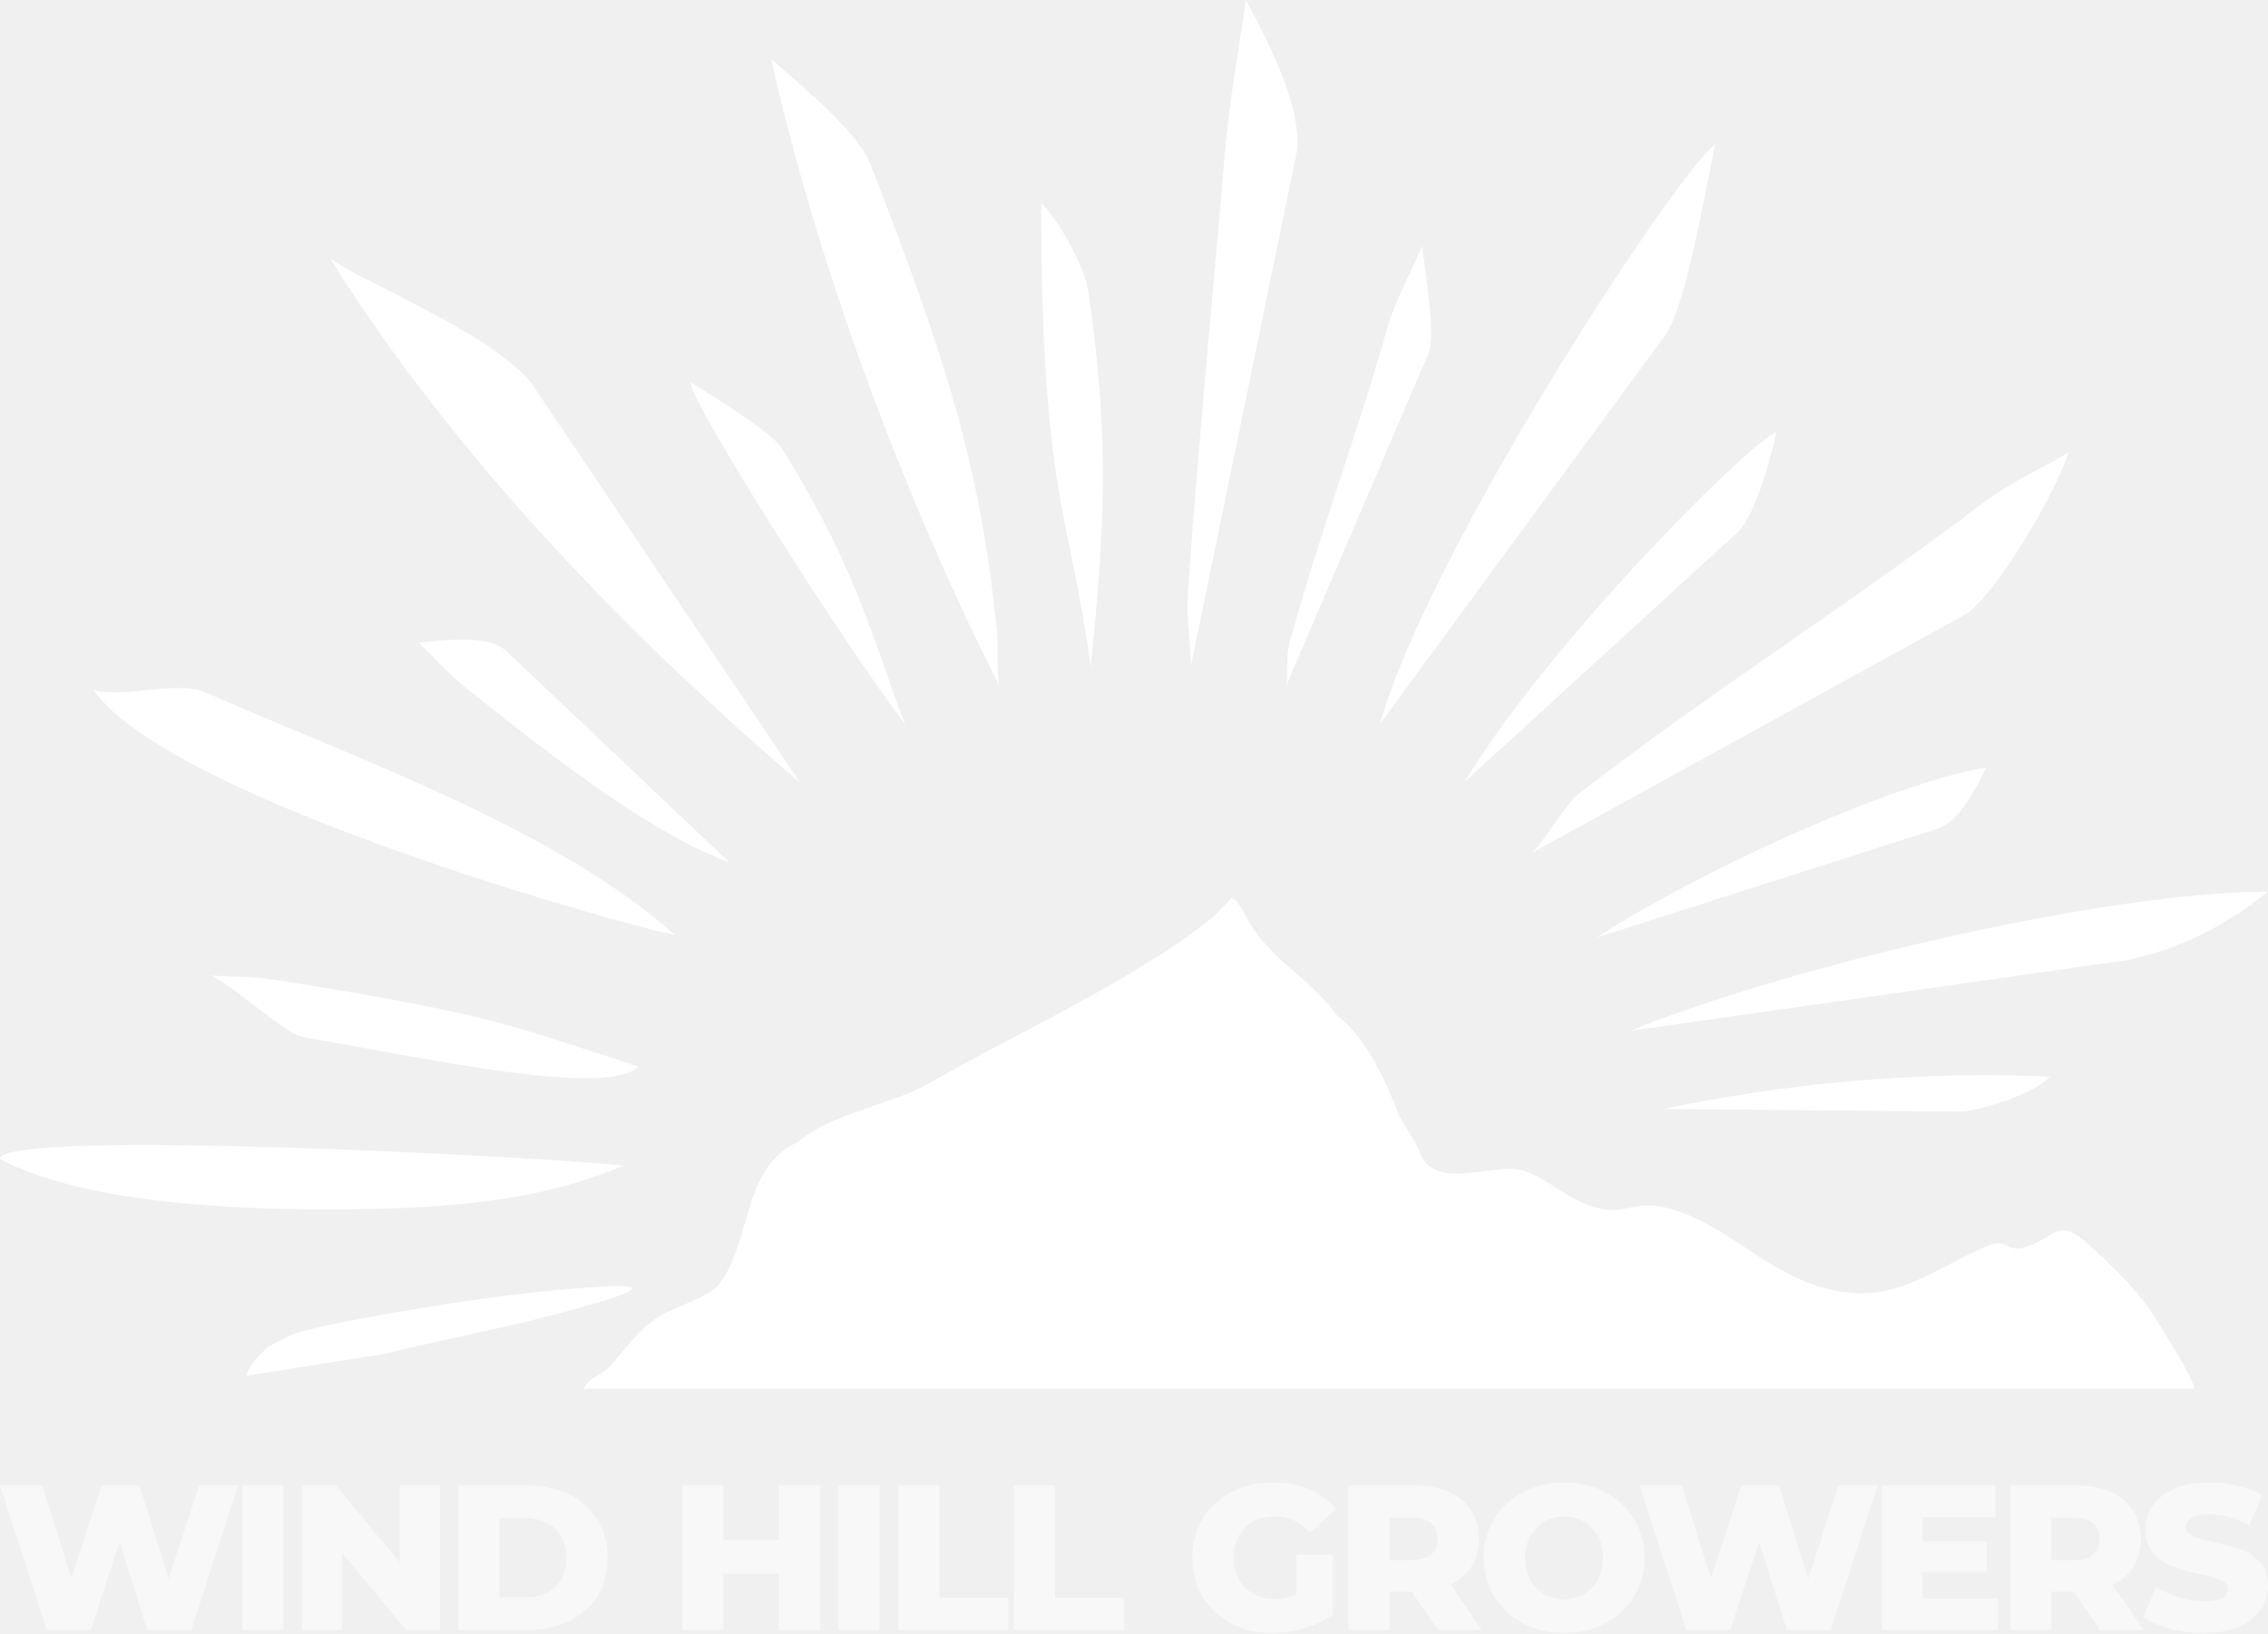
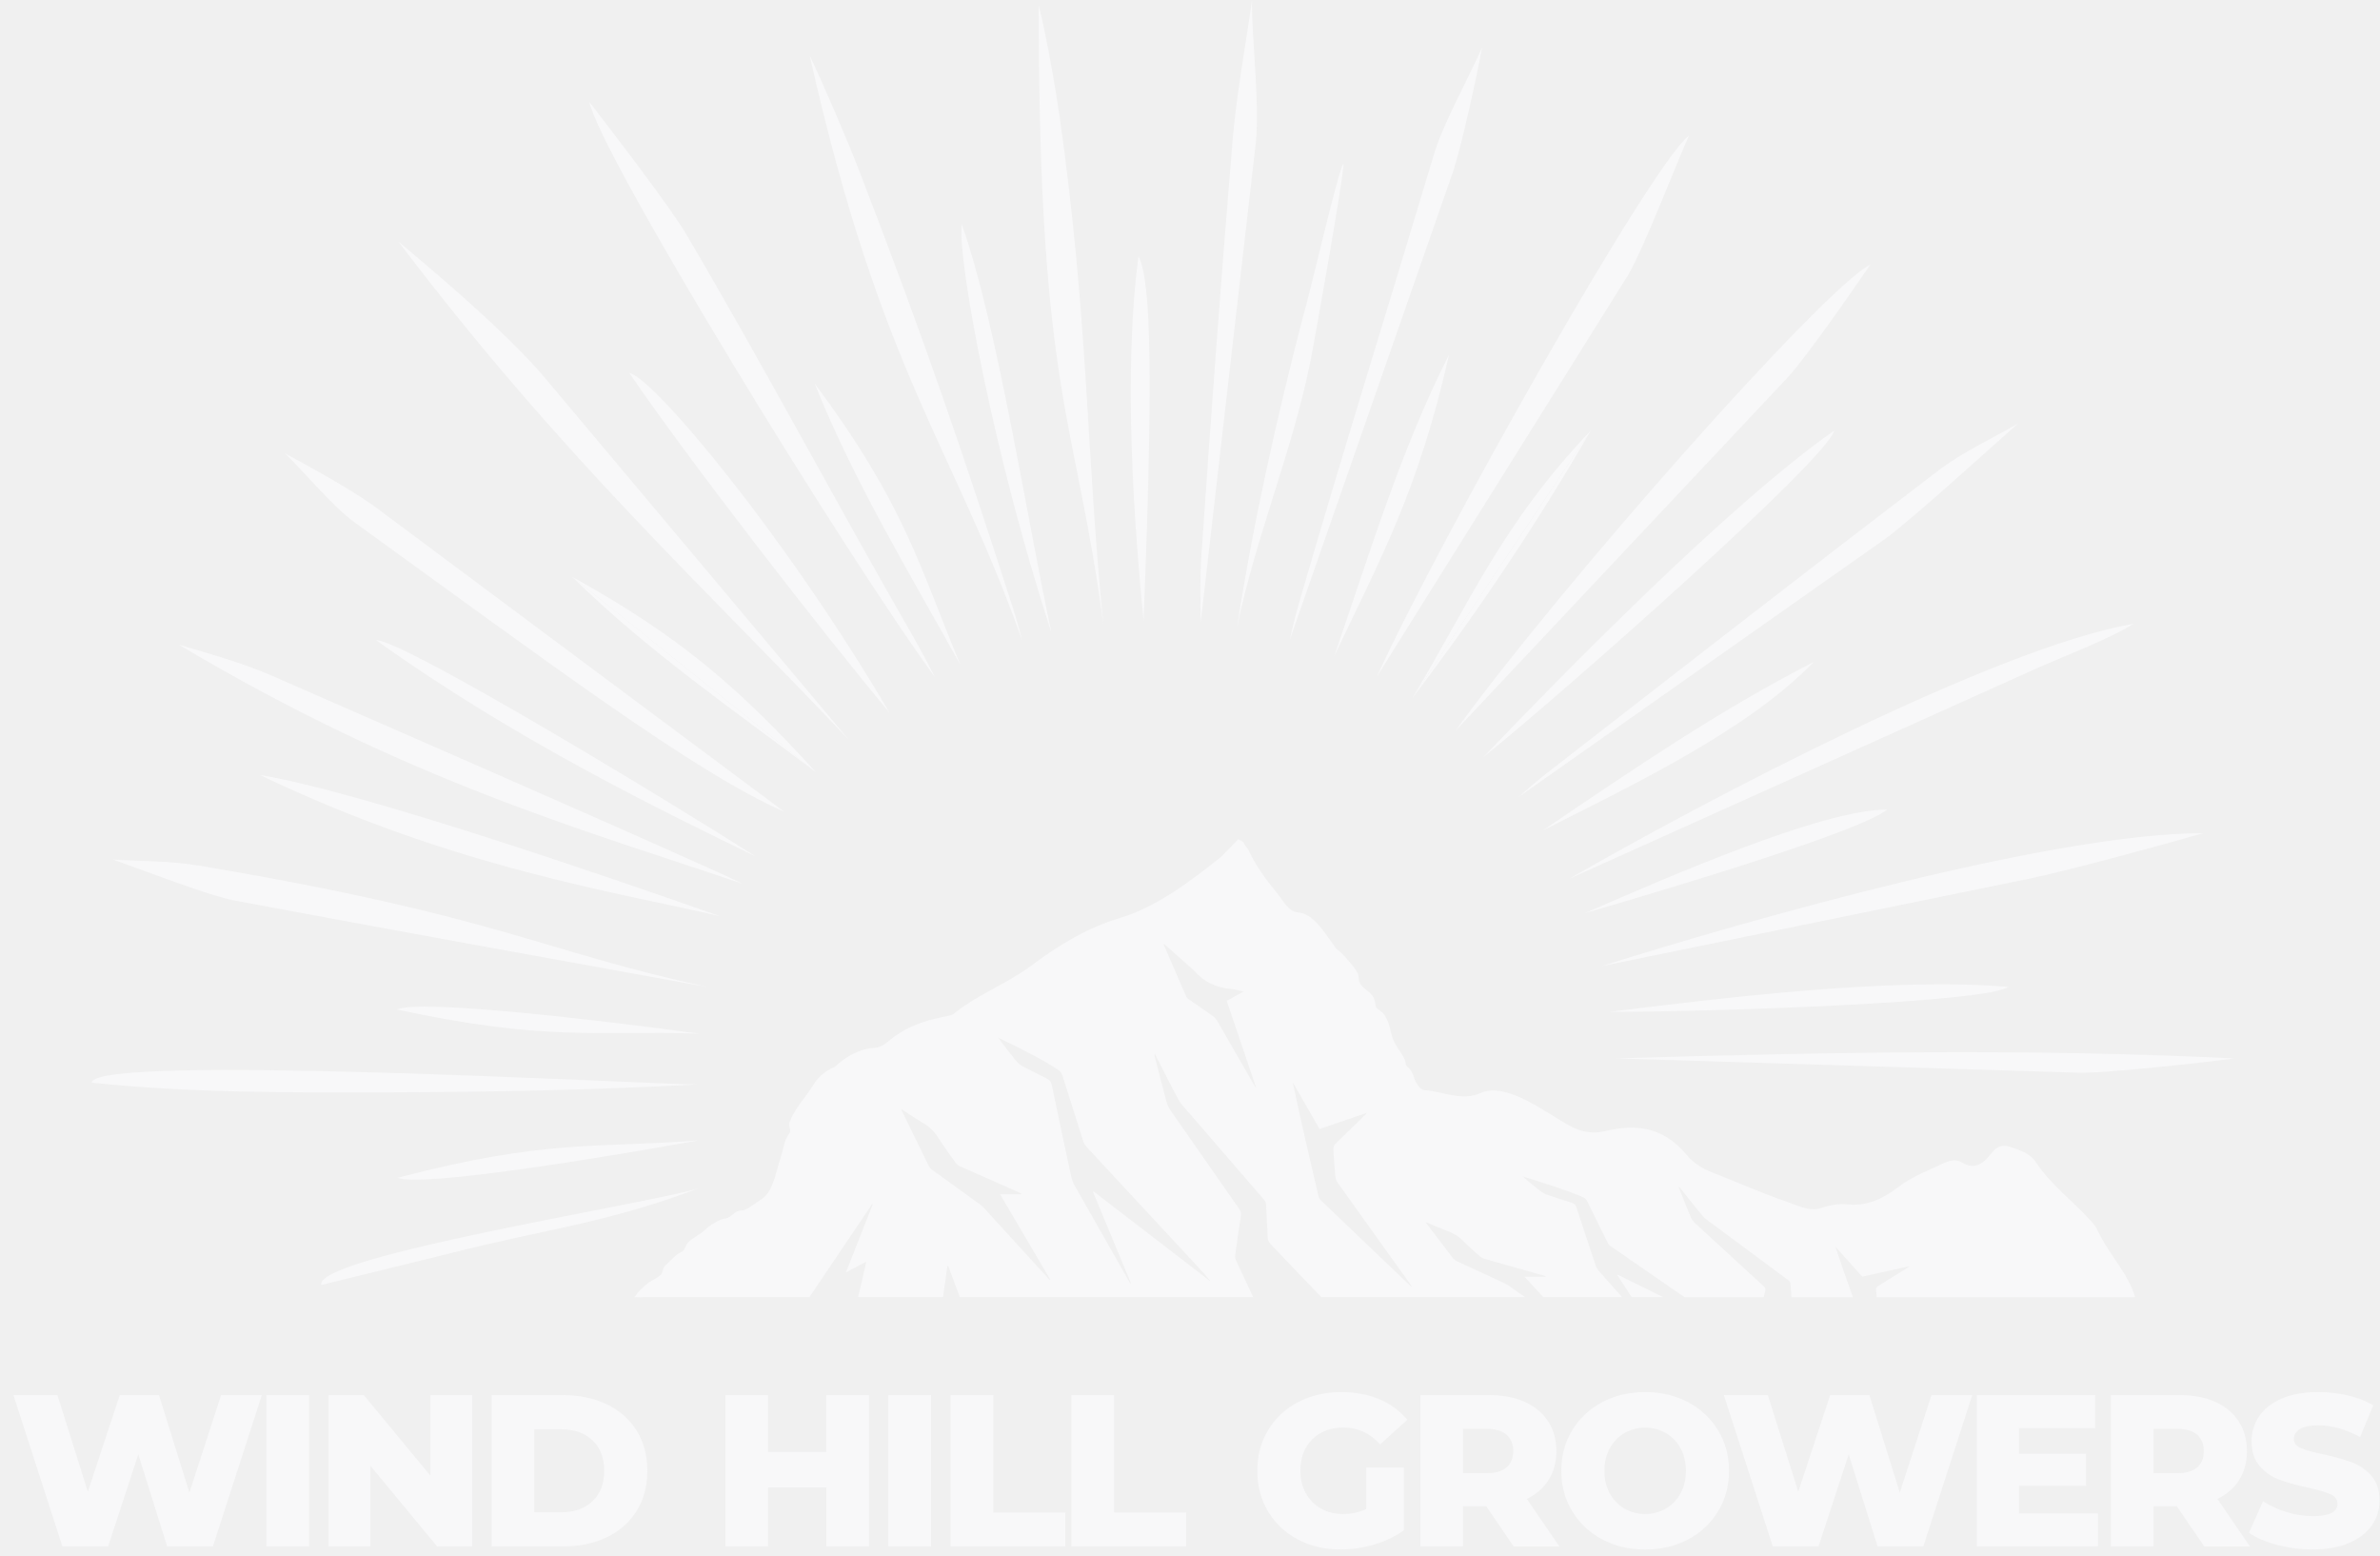
- <svg xmlns="http://www.w3.org/2000/svg" width="150" height="108" viewBox="0 0 150 108" fill="none">
-   <path d="M108.246 74.921C108.246 75.054 108.246 74.988 108.246 74.921V74.921Z" fill="white" />
-   <path d="M110.033 73.336L129.604 73.514C130.919 73.506 134.833 72.212 135.556 71.2C126.672 70.804 117.922 71.686 110.033 73.336Z" fill="white" />
-   <path d="M108.246 74.926C108.246 74.858 108.246 74.791 108.246 74.926V74.926Z" fill="white" />
-   <path d="M67.224 0.32C67.476 0.273 66.972 0.367 67.224 0.32V0.32Z" fill="white" />
-   <path d="M71.839 44.119C71.776 44.119 71.716 44.119 71.839 44.119V44.119Z" fill="white" />
-   <path d="M72.144 44.112C73.02 35.131 73.445 29.447 71.98 19.246C71.78 17.864 70.275 14.873 68.864 13.419C68.864 32.793 70.769 33.926 72.143 44.112H72.144V44.112Z" fill="white" />
-   <path d="M71.842 44.11C71.96 44.11 71.9 44.11 71.842 44.11V44.11Z" fill="white" />
-   <path d="M66.11 45.313C66.109 45.314 66.109 45.315 66.11 45.316C66.233 45.275 66.171 45.293 66.11 45.313Z" fill="white" />
-   <path d="M66.107 45.323V45.32C66.043 45.34 65.983 45.36 66.107 45.323Z" fill="white" />
-   <path d="M66.086 45.317C65.894 44.575 66.034 42.794 65.961 42.032C64.868 30.629 62.353 23.217 57.578 10.88C56.799 8.865 53.587 6.169 50.996 3.891C56.067 26.368 66.086 45.317 66.086 45.317Z" fill="white" />
-   <path d="M59.93 47.933C60.018 47.887 59.973 47.91 59.93 47.933V47.933Z" fill="white" />
-   <path d="M59.905 47.934C59.862 47.958 59.82 47.984 59.905 47.934V47.934Z" fill="white" />
-   <path d="M59.893 47.938C59.893 47.938 59.403 46.749 59.203 46.159C56.574 38.43 55.062 35.098 51.73 29.68C51.067 28.602 47.252 26.247 45.637 25.266C46.097 27.356 55.996 42.82 59.893 47.938V47.938Z" fill="white" />
-   <path d="M110.274 21.982C111.495 19.836 112.61 13.638 113.435 9.538C110.683 11.693 94.485 36.46 91.272 47.867L110.274 21.982Z" fill="white" />
-   <path d="M107.8 68.176L140.655 63.5C143.622 62.853 146.629 61.67 150 58.971C139.481 58.954 118.652 63.79 107.8 68.176V68.176Z" fill="white" />
-   <path d="M149.937 58.971C149.937 59.009 149.937 59.046 149.937 58.971V58.971Z" fill="white" />
-   <path d="M98.717 3.312L98.743 3.313L98.717 3.312Z" fill="white" />
-   <path d="M98.77 3.294L98.717 3.294L98.77 3.294Z" fill="white" />
-   <path d="M85.085 45.276C85.027 45.257 84.971 45.239 85.085 45.276V45.276Z" fill="white" />
-   <path d="M85.248 42.653C85.093 43.215 85.16 44.604 85.093 45.278L94.516 23.275C94.941 21.86 94.254 18.13 94.06 16.266C93.503 17.59 92.236 20.027 91.843 21.405C89.617 29.204 87.409 34.833 85.248 42.653V42.653Z" fill="white" />
-   <path d="M85.093 45.273C85.205 45.309 85.147 45.29 85.093 45.273V45.273Z" fill="white" />
-   <path d="M98.791 3.323L98.811 3.323L98.791 3.323Z" fill="white" />
-   <path d="M115.018 35.109C116.031 33.967 116.983 30.914 117.498 28.541C115.096 29.784 102.264 42.8 96.856 51.717L115.018 35.109Z" fill="white" />
-   <path d="M42.237 70.535C34.129 67.967 33.017 67.12 18.127 64.79C16.754 64.575 15.325 64.599 13.922 64.517C15.15 64.917 18.791 68.363 20.057 68.583C28.62 70.073 40.065 72.588 42.237 70.535Z" fill="white" />
-   <path d="M44.599 61.796C36.764 54.859 24.376 50.507 13.629 45.807C11.645 44.94 8.274 46.231 6.179 45.618C11.5 53.284 45.023 62.172 44.599 61.796Z" fill="white" />
-   <path d="M82.413 0L82.455 4.44196e-05L82.413 0Z" fill="white" />
-   <path d="M78.765 44.045C78.848 44.045 78.807 44.045 78.765 44.045V44.045Z" fill="white" />
-   <path d="M85.788 9.93C86.058 7.068 84.049 3.077 82.403 0C81.935 3.303 81.308 6.592 81.03 9.911C80.211 19.66 79.242 29.421 78.568 39.183C78.457 40.799 78.734 42.419 78.764 44.041L85.788 9.93V9.93Z" fill="white" />
-   <path d="M78.738 44.037C78.697 44.037 78.656 44.037 78.738 44.037V44.037Z" fill="white" />
-   <path d="M105.641 61.987L128.29 54.758C129.504 54.227 130.501 52.607 131.352 50.763C124.938 51.818 111.912 57.845 105.641 61.987Z" fill="white" />
-   <path d="M104.995 62.171C104.976 62.124 104.952 62.079 104.995 62.171V62.171Z" fill="white" />
-   <path d="M104.971 62.173C105.014 62.264 104.992 62.219 104.971 62.173V62.173Z" fill="white" />
-   <path d="M35.093 25.261C32.165 21.822 23.478 18.454 21.813 17.049C29.899 30.01 41.392 41.895 52.926 51.773L35.093 25.261Z" fill="white" />
-   <path d="M13.698 32.054L13.714 32.031L13.698 32.054Z" fill="white" />
-   <path d="M13.698 32.081L13.699 32.059L13.698 32.081Z" fill="white" />
-   <path d="M30.636 45.35C36.941 50.403 43.212 55.178 48.248 57.039L33.38 42.955C32.322 42.214 30.836 42.146 27.695 42.506C28.524 43.283 29.76 44.648 30.636 45.35V45.35Z" fill="white" />
-   <path d="M13.698 32.077L13.698 32.077L13.698 32.077Z" fill="white" />
-   <path d="M104.346 52.553C103.654 53.092 101.979 55.816 101.323 56.397L130.085 40.579C132.209 39.008 135.941 32.635 136.793 29.937C134.889 31.045 132.844 31.969 131.105 33.293C121.803 40.372 113.583 45.39 104.346 52.553V52.553Z" fill="white" />
-   <path d="M0 76.648C5.346 79.487 14.834 79.994 21.886 79.977C29.168 79.959 35.472 79.543 41.228 77.086C37.139 76.582 0.118 74.562 0 76.648V76.648Z" fill="white" />
-   <path d="M25.457 89.532C28.409 88.779 33.374 87.8 36.322 87.031C45.837 84.549 40.793 84.993 37.464 85.258C32.234 85.672 23.195 87.189 20.027 88.035C19.134 88.273 18.699 88.567 17.874 88.987C17.519 89.169 16.212 90.59 16.309 90.976" fill="white" />
-   <path d="M56.635 50.429C56.587 50.464 56.541 50.496 56.635 50.429V50.429Z" fill="white" />
-   <path d="M56.654 50.429C56.747 50.362 56.7 50.395 56.654 50.429V50.429Z" fill="white" />
-   <path d="M94.05 76.564L93.971 76.356C93.632 75.471 92.982 74.64 92.556 73.808C91.73 71.686 90.347 68.552 88.434 67.176C86.491 64.444 83.7 63.422 82.172 60.143L81.952 59.848L81.817 59.605L81.467 59.39L80.244 60.642C74.791 64.976 67.361 68.23 61.303 71.723C59.059 73.016 54.807 73.683 52.784 75.53C49.04 77.149 49.747 82.178 47.546 84.934C46.817 85.847 44.549 86.439 43.572 87.078C42.247 87.944 41.425 89.112 40.449 90.245L40.435 90.259C39.577 91.186 39.356 90.741 38.564 91.84C38.748 91.84 38.947 91.864 39.13 91.84L145.154 91.84C144.819 90.712 142.879 87.694 142.442 87.011C141.284 85.204 139.676 83.713 138.094 82.263C136.101 80.436 135.951 81.855 133.992 82.468C132.709 82.869 132.751 81.882 131.565 82.349C128.727 83.465 126.12 85.666 122.854 85.525C117.655 85.303 114.898 81.221 110.518 79.955C107.706 79.142 107.594 80.706 104.866 79.625C103.451 79.066 102.286 77.967 100.856 77.448C99.025 76.784 95.308 78.716 94.05 76.564V76.564Z" fill="white" />
-   <path d="M54.235 98.233V107.801H51.529V104.069H47.838V107.801H45.131V98.233H47.838V101.828H51.528V98.233H54.235Z" fill="#F8F8F9" />
-   <path d="M55.465 98.233H58.172V107.801H55.465V98.233Z" fill="#F8F8F9" />
-   <path d="M59.415 98.233H62.122V105.655H66.689V107.801H59.415V98.233Z" fill="#F8F8F9" />
-   <path d="M67.069 98.233H69.775V105.655H74.343V107.801H67.069V98.233Z" fill="#F8F8F9" />
-   <path d="M15.746 98.233L12.645 107.801H9.746L7.914 101.978L6.001 107.801H3.103L0 98.233H2.789L4.716 104.344L6.739 98.233H9.226L11.154 104.399L13.163 98.233H15.746Z" fill="#F8F8F9" />
-   <path d="M16.033 98.233H18.739V107.801H16.033V98.233Z" fill="#F8F8F9" />
-   <path d="M29.087 98.233V107.801H26.858L22.635 102.705V107.801H19.983V98.233H22.212L26.436 103.33V98.233H29.087Z" fill="#F8F8F9" />
-   <path d="M30.317 98.233H34.841C35.889 98.233 36.818 98.429 37.629 98.821C38.441 99.213 39.069 99.769 39.515 100.489C39.962 101.209 40.185 102.051 40.185 103.017C40.185 103.983 39.962 104.826 39.515 105.546C39.069 106.266 38.44 106.821 37.629 107.213C36.818 107.605 35.889 107.801 34.841 107.801H30.317V98.233ZM34.732 105.642C35.552 105.642 36.21 105.409 36.707 104.945C37.203 104.48 37.452 103.838 37.453 103.018C37.453 102.198 37.205 101.556 36.708 101.091C36.212 100.626 35.553 100.394 34.733 100.394H33.023V105.643L34.732 105.642Z" fill="#F8F8F9" />
-   <path d="M85.758 102.813H88.15V106.777C87.577 107.182 86.939 107.487 86.264 107.679C85.572 107.886 84.854 107.992 84.132 107.994C83.129 107.994 82.227 107.782 81.426 107.358C80.645 106.955 79.992 106.342 79.539 105.588C79.083 104.832 78.856 103.975 78.856 103.018C78.856 102.061 79.084 101.205 79.539 100.448C79.995 99.692 80.653 99.079 81.439 98.679C82.25 98.254 83.166 98.041 84.185 98.041C85.078 98.041 85.879 98.191 86.589 98.492C87.277 98.776 87.887 99.221 88.368 99.79L86.645 101.348C85.998 100.638 85.224 100.282 84.322 100.282C83.502 100.282 82.841 100.53 82.34 101.027C81.838 101.524 81.588 102.188 81.589 103.018C81.589 103.547 81.703 104.019 81.93 104.433C82.151 104.841 82.483 105.177 82.887 105.403C83.297 105.636 83.766 105.752 84.295 105.752C84.8 105.755 85.299 105.648 85.757 105.437L85.758 102.813Z" fill="#F8F8F9" />
-   <path d="M93.371 105.26H91.895V107.801H89.189V98.233H93.564C94.43 98.233 95.181 98.378 95.82 98.666C96.458 98.954 96.95 99.365 97.296 99.896C97.642 100.43 97.816 101.056 97.815 101.776C97.815 102.468 97.654 103.072 97.33 103.587C97.007 104.102 96.544 104.505 95.943 104.796L98.007 107.804H95.109L93.371 105.26ZM94.656 100.736C94.374 100.49 93.955 100.367 93.399 100.367H91.895V103.169H93.399C93.955 103.169 94.374 103.048 94.656 102.807C94.939 102.565 95.08 102.221 95.08 101.774C95.08 101.328 94.939 100.982 94.656 100.736V100.736Z" fill="#F8F8F9" />
-   <path d="M100.718 107.351C99.934 106.944 99.277 106.328 98.818 105.573C98.358 104.816 98.128 103.964 98.128 103.016C98.128 102.068 98.358 101.217 98.818 100.46C99.277 99.705 99.934 99.089 100.718 98.681C101.523 98.255 102.432 98.041 103.445 98.041C104.459 98.041 105.367 98.255 106.172 98.683C106.956 99.091 107.613 99.707 108.072 100.462C108.532 101.219 108.762 102.071 108.762 103.018C108.763 103.966 108.533 104.818 108.072 105.574C107.613 106.33 106.956 106.946 106.172 107.353C105.365 107.782 104.457 107.996 103.445 107.996C102.434 107.996 101.525 107.781 100.718 107.351ZM104.757 105.411C105.15 105.182 105.471 104.849 105.686 104.449C105.914 104.035 106.028 103.558 106.028 103.021C106.028 102.483 105.914 102.007 105.686 101.592C105.471 101.192 105.15 100.859 104.757 100.631C104.356 100.406 103.904 100.289 103.445 100.289C102.985 100.289 102.533 100.406 102.132 100.631C101.74 100.859 101.418 101.192 101.203 101.592C100.975 102.007 100.861 102.483 100.861 103.021C100.861 103.558 100.975 104.034 101.203 104.449C101.418 104.849 101.74 105.182 102.132 105.411C102.533 105.634 102.985 105.752 103.445 105.752C103.904 105.752 104.356 105.634 104.757 105.411V105.411Z" fill="#F8F8F9" />
-   <path d="M124.181 98.233L121.078 107.801H118.18L116.349 101.98L114.435 107.801H111.537L108.435 98.233H111.223L113.151 104.343L115.173 98.233H117.661L119.588 104.398L121.597 98.233H124.181Z" fill="#F8F8F9" />
-   <path d="M132.149 105.711V107.801H124.468V98.233H131.972V100.325H127.146V101.937H131.398V103.96H127.146V105.71L132.149 105.711Z" fill="#F8F8F9" />
-   <path d="M137.152 105.26H135.677V107.801H132.97V98.233H137.345C138.211 98.233 138.962 98.378 139.6 98.666C140.238 98.954 140.73 99.365 141.077 99.896C141.423 100.43 141.596 101.056 141.596 101.776C141.596 102.468 141.434 103.072 141.111 103.587C140.787 104.102 140.325 104.505 139.723 104.796L141.787 107.804H138.89L137.152 105.26ZM138.437 100.736C138.154 100.49 137.735 100.367 137.179 100.367H135.677V103.169H137.18C137.736 103.169 138.155 103.048 138.438 102.807C138.72 102.565 138.862 102.221 138.861 101.774C138.861 101.328 138.719 100.982 138.437 100.736V100.736Z" fill="#F8F8F9" />
-   <path d="M143.507 107.705C142.778 107.512 142.185 107.257 141.729 106.939L142.617 104.944C143.078 105.242 143.58 105.472 144.107 105.627C144.647 105.796 145.209 105.884 145.775 105.887C146.814 105.887 147.333 105.627 147.333 105.107C147.333 104.834 147.185 104.632 146.889 104.499C146.593 104.367 146.116 104.228 145.46 104.082C144.848 103.958 144.246 103.791 143.656 103.583C143.176 103.408 142.749 103.114 142.413 102.729C142.066 102.338 141.893 101.809 141.893 101.142C141.888 100.58 142.055 100.028 142.374 99.564C142.694 99.095 143.17 98.724 143.802 98.45C144.434 98.177 145.211 98.04 146.132 98.04C146.758 98.04 147.382 98.111 147.992 98.252C148.558 98.376 149.102 98.586 149.605 98.874L148.771 100.883C147.86 100.391 146.976 100.145 146.119 100.145C145.581 100.145 145.19 100.225 144.944 100.385C144.697 100.546 144.574 100.753 144.574 101.007C144.574 101.263 144.72 101.455 145.012 101.581C145.303 101.707 145.773 101.839 146.419 101.978C147.149 102.132 147.753 102.299 148.231 102.476C148.708 102.653 149.135 102.944 149.475 103.324C149.825 103.711 150.001 104.238 150.001 104.903C150.006 105.459 149.838 106.004 149.52 106.461C149.2 106.925 148.721 107.297 148.085 107.575C147.449 107.853 146.674 107.992 145.761 107.992C145.001 107.993 144.243 107.897 143.507 107.705V107.705Z" fill="#F8F8F9" />
+ <svg xmlns="http://www.w3.org/2000/svg" width="176" height="115" viewBox="0 0 176 115" fill="none">
+   <g clip-path="url(#clip0_508:2416)">
+     <path d="M64.257 103.141V114.326H61.101V109.963H56.795V114.326H53.638V103.141H56.795V107.343H61.1V103.141H64.257Z" fill="#F8F8F9" />
+     <path d="M65.692 103.141H68.849V114.326H65.692V103.141Z" fill="#F8F8F9" />
+     <path d="M70.299 103.141H73.457V111.817H78.784V114.326H70.299V103.141Z" fill="#F8F8F9" />
+     <path d="M79.228 103.141H82.385V111.817H87.713V114.326H79.228V103.141Z" fill="#F8F8F9" />
+     <path d="M19.362 103.141L15.744 114.326H12.363L10.227 107.519L7.995 114.326H4.615L0.995 103.141H4.248L6.496 110.284L8.855 103.141H11.757L14.006 110.349L16.349 103.141H19.362Z" fill="#F8F8F9" />
+     <path d="M19.697 103.141H22.854V114.326H19.697V103.141Z" fill="#F8F8F9" />
+     <path d="M34.924 103.141V114.326H32.324L27.397 108.368V114.326H24.304V103.141H26.904L31.831 109.098V103.141H34.924Z" fill="#F8F8F9" />
+     <path d="M36.357 103.141H41.635C42.857 103.141 43.941 103.37 44.887 103.827C45.834 104.285 46.567 104.935 47.087 105.777C47.608 106.619 47.869 107.604 47.868 108.733C47.868 109.862 47.608 110.848 47.087 111.69C46.566 112.531 45.833 113.181 44.887 113.639C43.941 114.097 42.857 114.326 41.635 114.326H36.357V103.141ZM41.507 111.801C42.464 111.801 43.232 111.53 43.811 110.986C44.39 110.443 44.68 109.692 44.681 108.734C44.681 107.776 44.392 107.025 43.813 106.482C43.234 105.938 42.466 105.666 41.509 105.667H39.514V111.803L41.507 111.801Z" fill="#F8F8F9" />
+     <path d="M101.028 108.495H103.818V113.129C103.149 113.602 102.405 113.959 101.618 114.184C100.811 114.425 99.973 114.549 99.131 114.551C97.961 114.551 96.909 114.304 95.974 113.808C95.063 113.336 94.301 112.62 93.773 111.739C93.242 110.854 92.976 109.853 92.977 108.734C92.977 107.616 93.243 106.615 93.773 105.73C94.305 104.847 95.073 104.13 95.99 103.661C96.936 103.164 98.004 102.916 99.192 102.916C100.234 102.916 101.169 103.092 101.997 103.443C102.8 103.775 103.511 104.296 104.072 104.961L102.063 106.782C101.308 105.952 100.404 105.536 99.352 105.536C98.396 105.536 97.625 105.826 97.04 106.407C96.455 106.988 96.163 107.764 96.164 108.734C96.164 109.353 96.297 109.904 96.563 110.389C96.82 110.865 97.207 111.258 97.679 111.523C98.157 111.795 98.704 111.931 99.321 111.93C99.91 111.934 100.492 111.809 101.027 111.563L101.028 108.495Z" fill="#F8F8F9" />
+     <path d="M109.908 111.355H108.187V114.326H105.03V103.141H110.133C111.143 103.141 112.02 103.309 112.764 103.646C113.508 103.984 114.082 104.463 114.486 105.085C114.89 105.708 115.092 106.441 115.092 107.282C115.092 108.092 114.903 108.797 114.526 109.399C114.149 110.001 113.609 110.472 112.907 110.813L115.315 114.329H111.935L109.908 111.355ZM111.407 106.066C111.078 105.778 110.589 105.634 109.94 105.634H108.187V108.91H109.94C110.589 108.91 111.077 108.769 111.407 108.487C111.736 108.205 111.901 107.803 111.901 107.28C111.901 106.759 111.736 106.354 111.407 106.066Z" fill="#F8F8F9" />
+     <path d="M118.478 113.8C117.563 113.324 116.797 112.604 116.262 111.721C115.725 110.836 115.457 109.84 115.457 108.732C115.457 107.624 115.725 106.628 116.262 105.744C116.797 104.861 117.563 104.142 118.478 103.665C119.417 103.166 120.477 102.916 121.659 102.916C122.841 102.916 123.901 103.166 124.839 103.667C125.754 104.144 126.521 104.863 127.056 105.747C127.592 106.631 127.861 107.627 127.861 108.734C127.861 109.842 127.593 110.838 127.056 111.723C126.521 112.607 125.754 113.326 124.839 113.803C123.899 114.303 122.839 114.554 121.659 114.554C120.48 114.554 119.419 114.302 118.478 113.8ZM123.189 111.531C123.647 111.264 124.022 110.875 124.273 110.407C124.539 109.923 124.672 109.366 124.672 108.737C124.672 108.109 124.539 107.552 124.273 107.067C124.022 106.6 123.647 106.21 123.189 105.943C122.721 105.681 122.194 105.544 121.658 105.544C121.122 105.544 120.595 105.681 120.128 105.943C119.67 106.21 119.294 106.6 119.043 107.067C118.778 107.553 118.645 108.109 118.645 108.737C118.645 109.365 118.778 109.922 119.043 110.407C119.294 110.875 119.669 111.264 120.128 111.531C120.595 111.793 121.122 111.931 121.658 111.931C122.194 111.931 122.721 111.793 123.189 111.531Z" fill="#F8F8F9" />
+     <path d="M145.846 103.141L142.227 114.326H138.847L136.711 107.52L134.478 114.326H131.098L127.479 103.141H130.732L132.98 110.283L135.339 103.141H138.241L140.489 110.347L142.833 103.141H145.846Z" fill="#F8F8F9" />
+     <path d="M155.141 111.882V114.326H146.181V103.141H154.934V105.586H149.305V107.471H154.264V109.836H149.305V111.881L155.141 111.882Z" fill="#F8F8F9" />
+     <path d="M160.975 111.355H159.255V114.326H156.098V103.141H161.201C162.211 103.141 163.088 103.309 163.832 103.646C164.576 103.984 165.15 104.463 165.554 105.085C165.958 105.708 166.16 106.441 166.16 107.282C166.16 108.092 165.971 108.797 165.594 109.399C165.217 110.001 164.677 110.472 163.975 110.813L166.383 114.329H163.003L160.975 111.355ZM162.475 106.066C162.145 105.778 161.656 105.634 161.007 105.634H159.255V108.91H161.009C161.657 108.91 162.146 108.769 162.476 108.487C162.805 108.205 162.97 107.803 162.97 107.28C162.969 106.759 162.804 106.354 162.475 106.066Z" fill="#F8F8F9" />
+     <path d="M168.389 114.213C167.539 113.988 166.847 113.69 166.314 113.318L167.351 110.985C167.889 111.333 168.475 111.602 169.089 111.783C169.719 111.982 170.374 112.084 171.034 112.087C172.246 112.087 172.852 111.784 172.852 111.176C172.852 110.857 172.679 110.62 172.334 110.465C171.988 110.311 171.433 110.148 170.667 109.978C169.954 109.832 169.25 109.637 168.563 109.395C168.003 109.19 167.504 108.846 167.112 108.396C166.708 107.938 166.506 107.32 166.506 106.541C166.5 105.883 166.696 105.239 167.067 104.696C167.441 104.147 167.996 103.713 168.733 103.394C169.47 103.074 170.376 102.914 171.451 102.914C172.181 102.914 172.909 102.997 173.62 103.162C174.28 103.307 174.915 103.552 175.502 103.889L174.529 106.238C173.466 105.662 172.435 105.375 171.436 105.375C170.809 105.375 170.352 105.468 170.065 105.656C169.777 105.843 169.634 106.085 169.634 106.383C169.634 106.682 169.804 106.906 170.144 107.054C170.484 107.201 171.032 107.356 171.786 107.517C172.637 107.698 173.341 107.893 173.899 108.1C174.456 108.307 174.954 108.648 175.35 109.091C175.759 109.544 175.963 110.159 175.964 110.937C175.969 111.588 175.773 112.224 175.403 112.759C175.029 113.302 174.471 113.736 173.729 114.061C172.987 114.386 172.083 114.549 171.019 114.548C170.131 114.55 169.248 114.437 168.389 114.213Z" fill="#F8F8F9" />
+     <path d="M75.594 47.352C75.594 47.352 75.594 47.35 75.594 47.35V47.352Z" fill="#F8F8F9" />
+     <path d="M119.52 78.246C119.524 78.387 119.523 78.317 119.52 78.246V78.246Z" fill="#F8F8F9" />
+     <path d="M119.52 78.246L153.904 79.309C156.157 79.293 162.949 78.563 165.201 78.252C149.976 77.486 134.727 77.799 119.52 78.246Z" fill="#F8F8F9" />
+     <path d="M119.517 78.246C119.517 78.175 119.513 78.104 119.517 78.246V78.246Z" fill="#F8F8F9" />
+     <path d="M76.811 0.395C77.078 0.345 76.543 0.445 76.811 0.395V0.395Z" fill="#F8F8F9" />
+     <path d="M81.583 46.098C81.517 46.103 81.453 46.11 81.583 46.098V46.098Z" fill="#F8F8F9" />
+     <path d="M81.583 46.096C80.286 32.922 80.508 23.931 78.377 8.742C78.086 6.683 77.347 2.429 76.811 0.396C76.811 29.241 79.581 30.93 81.581 46.097L81.583 46.096Z" fill="#F8F8F9" />
+     <path d="M81.583 46.095C81.708 46.082 81.645 46.091 81.583 46.095V46.095Z" fill="#F8F8F9" />
+     <path d="M75.594 47.35C75.593 47.351 75.593 47.352 75.594 47.353C75.724 47.309 75.659 47.328 75.594 47.35Z" fill="#F8F8F9" />
+     <path d="M75.594 47.352V47.35C75.526 47.371 75.462 47.392 75.594 47.352Z" fill="#F8F8F9" />
+     <path d="M75.593 47.35C75.393 46.576 75.181 45.806 74.936 45.046C71.161 33.345 68.476 25.413 63.505 12.539C62.694 10.437 60.866 6.17 59.882 4.123C65.161 27.578 70.466 32.909 75.592 47.35L75.593 47.35Z" fill="#F8F8F9" />
+     <path d="M69.153 50.082C69.246 50.034 69.198 50.059 69.153 50.082V50.082Z" fill="#F8F8F9" />
+     <path d="M69.153 50.084C69.107 50.109 69.063 50.137 69.153 50.084V50.084Z" fill="#F8F8F9" />
+     <path d="M69.153 50.081C68.617 49.047 68.074 48.017 67.494 47.009C61.618 36.784 56.744 27.516 50.767 17.348C49.578 15.325 45.319 9.794 43.581 7.529C44.407 11.454 62.162 40.477 69.154 50.083L69.153 50.081Z" fill="#F8F8F9" />
+     <path d="M120.421 20.296C121.691 18.056 123.842 12.381 124.898 10.02C122.033 12.268 106.487 39.83 101.823 50.015L120.421 20.296Z" fill="#F8F8F9" />
+     <path d="M118.484 71.414L150.412 64.885C153.501 64.211 159.88 62.468 162.926 61.598C151.974 61.58 129.487 67.937 118.484 71.414Z" fill="#F8F8F9" />
+     <path d="M162.926 61.598C162.938 61.638 162.95 61.678 162.926 61.598V61.598Z" fill="#F8F8F9" />
+     <path d="M109.6 3.518L109.631 3.527L109.6 3.518Z" fill="#F8F8F9" />
+     <path d="M109.599 3.518L109.543 3.502L109.599 3.518Z" fill="#F8F8F9" />
+     <path d="M95.38 47.312C95.319 47.292 95.26 47.273 95.38 47.312V47.312Z" fill="#F8F8F9" />
+     <path d="M96.019 44.734C95.772 45.583 95.57 46.444 95.377 47.309L107.491 12.577C108.164 10.441 109.184 5.735 109.601 3.518C108.717 5.515 106.707 9.194 106.084 11.274C102.554 23.046 99.446 32.93 96.019 44.734Z" fill="#F8F8F9" />
+     <path d="M95.379 47.309C95.497 47.347 95.435 47.327 95.379 47.309V47.309Z" fill="#F8F8F9" />
+     <path d="M109.631 3.527L109.652 3.534L109.631 3.527Z" fill="#F8F8F9" />
+     <path d="M132.26 27.839C133.765 26.14 137.027 21.439 138.32 19.549C134.748 21.398 115.408 43.297 107.631 54.025L132.26 27.839Z" fill="#F8F8F9" />
+     <path d="M52.263 72.959C39.675 70.208 36.931 67.736 14.658 63.986C12.605 63.64 10.467 63.679 8.368 63.547C10.205 64.19 15.421 66.214 17.315 66.568C30.124 68.964 39.438 70.633 52.263 72.959Z" fill="#F8F8F9" />
+     <path d="M53.236 64.547C42.091 59.541 31.27 54.847 20.08 49.944C18.015 49.039 15.416 48.306 13.235 47.666C30.312 57.833 43.284 61.373 54.835 65.311C54.306 65.046 53.774 64.789 53.236 64.547Z" fill="#F8F8F9" />
+     <path d="M92.579 0.064L92.623 0.068L92.579 0.064Z" fill="#F8F8F9" />
+     <path d="M88.792 46.02C88.879 46.029 88.836 46.024 88.792 46.02V46.02Z" fill="#F8F8F9" />
+     <path d="M92.874 10.492C93.154 7.506 92.579 3.078 92.579 0.064C92.092 3.511 91.439 6.944 91.149 10.406C90.297 20.58 89.552 30.765 88.85 40.951C88.734 42.637 88.759 44.327 88.79 46.021L92.874 10.492Z" fill="#F8F8F9" />
+     <path d="M88.792 46.021C88.749 46.016 88.705 46.012 88.792 46.021V46.021Z" fill="#F8F8F9" />
+     <path d="M116.095 64.942L150.387 49.51C152.325 48.628 155.959 47.262 157.778 46.119C147.545 47.868 125.838 59.324 116.095 64.942Z" fill="#F8F8F9" />
+     <path d="M116.093 64.943C116.072 64.894 116.047 64.846 116.093 64.943V64.943Z" fill="#F8F8F9" />
+     <path d="M116.095 64.941C116.141 65.038 116.118 64.99 116.095 64.941V64.941Z" fill="#F8F8F9" />
+     <path d="M40.226 27.852C37.177 24.263 31.191 19.321 29.459 17.855C41.621 33.916 52.322 43.623 62.748 54.671L40.226 27.852Z" fill="#F8F8F9" />
+     <path d="M21.067 33.513L21.084 33.488L21.067 33.513Z" fill="#F8F8F9" />
+     <path d="M21.052 33.535L21.067 33.512L21.052 33.535Z" fill="#F8F8F9" />
+     <path d="M26.213 38.613C40.514 48.945 51.328 57.086 57.977 60.002L27.692 37.436C25.842 36.107 23.082 34.612 21.067 33.512C22.518 34.907 24.605 37.45 26.213 38.613Z" fill="#F8F8F9" />
+     <path d="M21.043 33.546L21.048 33.539L21.043 33.546Z" fill="#F8F8F9" />
+     <path d="M114.402 57.149C113.682 57.711 112.992 58.306 112.31 58.912L139.42 39.83C141.631 38.191 147.165 33.127 149.239 31.303C147.257 32.459 145.128 33.423 143.317 34.804C133.632 42.192 124.019 49.674 114.402 57.149Z" fill="#F8F8F9" />
+     <path d="M6.787 80.04C14.094 80.81 21.421 80.771 28.764 80.753C36.344 80.734 43.975 80.584 51.547 80.172C47.668 80.16 6.909 77.864 6.787 80.04Z" fill="#F8F8F9" />
+     <path d="M33.285 92.657C40.631 90.78 44.557 90.506 51.665 87.852C47.958 88.998 23.229 92.88 23.76 94.996" fill="#F8F8F9" />
+     <path d="M91.476 46.38C92.86 39.654 95.672 33.103 96.975 26.361C97.18 25.306 99.353 13.197 99.353 12.102C99.076 12.079 96.71 22.366 96.443 23.083C94.444 30.762 92.686 38.557 91.476 46.38Z" fill="#F8F8F9" />
+     <path d="M91.476 46.381C91.633 46.411 91.554 46.395 91.476 46.381V46.381Z" fill="#F8F8F9" />
+     <path d="M91.476 46.382C91.397 46.364 91.321 46.351 91.476 46.382V46.382Z" fill="#F8F8F9" />
+     <path d="M71.021 49.151C71.091 49.12 71.056 49.135 71.021 49.151V49.151Z" fill="#F8F8F9" />
+     <path d="M71.022 49.152C70.984 49.167 70.952 49.183 71.022 49.152V49.152Z" fill="#F8F8F9" />
+     <path d="M60.242 28.354C63.158 35.614 67.229 42.32 71.02 49.15C68.008 41.936 66.956 37.36 60.242 28.354Z" fill="#F8F8F9" />
+     <path d="M117.631 31.84L104.445 51.608C109.24 45.296 113.662 38.721 117.631 31.84Z" fill="#F8F8F9" />
+     <path d="M117.631 31.84C111.038 38.753 108.546 44.812 104.445 51.608L117.631 31.84Z" fill="#F8F8F9" />
+     <path d="M139.553 59.848C134.813 59.848 123.692 64.681 117.219 67.501C124.548 65.376 137.748 61.369 139.553 59.848Z" fill="#F8F8F9" />
+     <path d="M51.677 76.414C44.26 75.407 31.033 73.852 29.353 74.631C40.515 77.04 44.206 76.157 51.677 76.414Z" fill="#F8F8F9" />
+     <path d="M51.623 84.312C44.257 85.645 31.111 87.778 29.398 87.075C40.445 84.177 44.171 84.898 51.623 84.312Z" fill="#F8F8F9" />
+     <path d="M84.562 45.882C84.488 45.88 84.413 45.882 84.562 45.882V45.882Z" fill="#F8F8F9" />
+     <path d="M84.564 45.878C84.71 45.876 84.638 45.877 84.564 45.878V45.878Z" fill="#F8F8F9" />
+     <path d="M84.564 45.88C85.251 28.759 85.181 20.762 84.19 18.957C83.029 27.675 83.891 38.924 84.563 45.88H84.564Z" fill="#F8F8F9" />
+     <path d="M148.498 72.962C139.806 72.207 126.735 73.856 119.029 74.804C126.596 74.814 146.949 74.119 148.498 72.962Z" fill="#F8F8F9" />
+     <path d="M134.113 48.945C127.085 52.542 120.586 56.991 114.084 61.399C120.626 58.084 129.206 54.026 134.113 48.945Z" fill="#F8F8F9" />
+     <path d="M19.247 57.303C33.642 64.205 45.888 65.999 53.238 67.734C46.109 65.226 26.756 58.513 19.247 57.303Z" fill="#F8F8F9" />
+     <path d="M60.334 57.085L42.327 42.654C47.815 48.07 54.193 52.446 60.334 57.085Z" fill="#F8F8F9" />
+     <path d="M60.334 57.085C54.833 51.082 50.571 47.209 42.327 42.654L60.334 57.085Z" fill="#F8F8F9" />
+     <path d="M98.671 48.495C102.079 41.308 104.896 36.261 107.155 26.223C103.553 33.332 101.268 40.976 98.671 48.495Z" fill="#F8F8F9" />
+     <path d="M98.671 48.496C98.643 48.484 98.616 48.473 98.671 48.496V48.496Z" fill="#F8F8F9" />
+     <path d="M98.671 48.496C98.726 48.519 98.698 48.508 98.671 48.496V48.496Z" fill="#F8F8F9" />
+     <path d="M27.822 47.332C38.212 54.764 48.996 59.961 55.868 63.309C49.384 59.174 29.811 47.312 27.822 47.332Z" fill="#F8F8F9" />
+     <path d="M77.755 46.767C76.047 38.949 73.728 23.869 71.121 16.584C70.785 19.07 73.439 33.548 77.755 46.767Z" fill="#F8F8F9" />
+     <path d="M77.756 46.766C77.697 46.779 77.638 46.793 77.756 46.766V46.766Z" fill="#F8F8F9" />
+     <path d="M77.755 46.765C77.873 46.739 77.814 46.752 77.755 46.765V46.765Z" fill="#F8F8F9" />
+     <path d="M135.631 31.84C127.748 37.36 115.162 50.256 109.708 55.961C115.657 51.175 135.125 33.952 135.631 31.84Z" fill="#F8F8F9" />
+     <path d="M46.543 27.578C50.936 34.029 60.807 46.739 65.779 52.685C57.977 39.438 48.304 27.906 46.543 27.578Z" fill="#F8F8F9" />
+     <path d="M65.779 52.688C65.728 52.724 65.68 52.759 65.779 52.688V52.688Z" fill="#F8F8F9" />
+     <path d="M65.779 52.686C65.877 52.614 65.827 52.65 65.779 52.686V52.686Z" fill="#F8F8F9" />
+     <path d="M119.605 94.271L120.657 95.891H122.976L119.654 94.254L119.605 94.271Z" fill="#F8F8F9" />
+     <path d="M156.869 93.811C156.249 92.851 155.579 91.961 155.063 90.858C154.941 90.594 154.74 90.4 154.562 90.202C153.238 88.737 151.726 87.668 150.537 85.903C150.065 85.203 149.336 85.037 148.676 84.796C148.155 84.606 147.685 84.705 147.286 85.235C146.635 86.102 145.953 86.487 145.069 85.931C144.667 85.678 144.177 85.783 143.739 85.993C142.585 86.543 141.406 86.963 140.314 87.805C139.188 88.672 137.982 89.177 136.676 89.041C136.003 88.972 135.342 89.075 134.669 89.307C133.822 89.599 132.968 89.127 132.148 88.847C130.308 88.22 128.497 87.41 126.67 86.7C125.964 86.425 125.286 86.048 124.723 85.372C122.918 83.205 120.813 83.113 118.688 83.624C117.691 83.864 116.838 83.663 115.94 83.15C114.558 82.363 113.227 81.372 111.766 80.878C111.002 80.62 110.223 80.475 109.493 80.805C108.077 81.443 106.726 80.679 105.343 80.596C105.063 80.579 104.857 80.258 104.68 79.956L104.597 79.739C104.466 79.395 104.411 79.165 104.138 78.925C103.854 78.677 104.006 78.576 103.858 78.275C103.64 77.838 103.338 77.498 103.124 77.08C103.073 76.95 103.02 76.822 102.965 76.697C102.965 76.694 102.965 76.692 102.965 76.69C102.758 76.021 102.741 75.491 102.295 74.927C102.152 74.746 101.741 74.565 101.727 74.373C101.705 74.092 101.641 73.783 101.451 73.558C101.049 73.082 100.469 72.973 100.469 72.209C100.469 71.815 99.72 71.039 99.45 70.719C99.266 70.51 99.059 70.323 98.834 70.16C98.568 69.785 98.301 69.414 98.034 69.047C97.444 68.234 96.827 67.515 95.927 67.443C95.279 67.391 94.847 66.523 94.376 65.949C93.617 65.027 92.879 64.038 92.314 62.821L92.084 62.513L91.944 62.26L91.579 62.035L90.306 63.342C87.907 65.253 85.478 67.073 82.774 67.881C80.495 68.561 78.367 69.812 76.318 71.35C74.463 72.743 72.418 73.446 70.586 74.904C70.32 75.115 69.977 75.129 69.665 75.194C68.277 75.484 66.926 75.934 65.693 76.986C65.387 77.248 65.047 77.439 64.671 77.466C63.534 77.545 62.577 78.089 61.717 78.877C61.1 79.144 60.549 79.551 60.183 80.15C59.613 81.087 58.788 81.913 58.394 82.94C58.288 83.215 58.51 83.547 58.398 83.743C58.28 83.949 58.108 84.165 58.05 84.396C57.911 84.958 57.753 85.509 57.583 86.063C57.333 86.887 57.089 88.207 56.263 88.69C55.932 88.883 55.219 89.492 54.852 89.492C54.235 89.492 54.19 89.998 53.601 90.09C53.163 90.16 52.438 90.613 52.125 90.927C51.772 91.281 51.166 91.53 50.865 91.882C50.599 92.192 50.733 92.388 50.339 92.583C50.072 92.715 49.937 92.84 49.725 93.053C49.547 93.231 49.365 93.404 49.184 93.578C48.967 93.784 49.039 94.04 48.874 94.232L48.86 94.247C48.644 94.481 48.113 94.697 47.879 94.891C47.477 95.217 47.216 95.471 46.911 95.896C47.102 95.896 47.31 95.921 47.5 95.896H59.857L64.49 89.019L64.536 89.043C63.883 90.699 63.23 92.354 62.554 94.068L64.063 93.272C63.966 93.697 63.885 94.059 63.801 94.418C63.686 94.911 63.571 95.403 63.454 95.896H69.739C69.845 95.127 69.951 94.367 70.056 93.606L70.12 93.588C70.401 94.351 70.687 95.114 70.977 95.896H92.672C92.248 94.984 91.817 94.076 91.396 93.162C91.345 93.043 91.327 92.912 91.344 92.784C91.476 91.818 91.615 90.854 91.763 89.891C91.78 89.8 91.777 89.707 91.755 89.617C91.734 89.528 91.693 89.444 91.637 89.371C89.939 86.946 88.246 84.518 86.557 82.087C86.425 81.897 86.326 81.686 86.265 81.462C85.962 80.342 85.679 79.214 85.389 78.09C85.371 78.031 85.375 77.967 85.4 77.91C85.457 78.022 85.513 78.13 85.569 78.239C86.095 79.263 86.602 80.298 87.159 81.305C87.359 81.668 87.67 81.972 87.944 82.29C89.787 84.425 91.631 86.56 93.475 88.693C93.558 88.791 93.609 88.911 93.621 89.038C93.671 89.862 93.697 90.687 93.751 91.511C93.764 91.673 93.829 91.826 93.935 91.948C95.188 93.269 96.447 94.584 97.712 95.894H112.772L111.53 95.024C111.43 94.956 111.323 94.898 111.213 94.848C110.06 94.314 108.907 93.779 107.754 93.246C107.647 93.203 107.552 93.137 107.473 93.053C106.806 92.187 106.148 91.318 105.489 90.45C105.473 90.43 105.463 90.409 105.424 90.345C105.994 90.579 106.497 90.803 107.024 90.999C107.495 91.175 107.865 91.402 108.159 91.699C108.562 92.103 109 92.493 109.44 92.882C109.545 92.969 109.666 93.032 109.797 93.067C111.23 93.479 112.666 93.886 114.105 94.288L114.299 94.344C114.294 94.358 114.289 94.372 114.285 94.387H112.74C113.203 94.892 113.664 95.394 114.122 95.894H119.948C119.383 95.257 118.818 94.62 118.255 93.983C118.142 93.857 118.054 93.71 117.997 93.551C117.513 92.113 117.038 90.674 116.57 89.233C116.518 89.073 116.42 88.974 116.178 88.902C115.627 88.738 115.098 88.543 114.551 88.375C114.293 88.301 114.053 88.176 113.844 88.007C113.431 87.67 113.003 87.332 112.61 86.972L113.147 87.141C114.453 87.558 115.772 87.959 116.994 88.477C117.178 88.555 117.291 88.64 117.356 88.775C117.858 89.807 118.366 90.837 118.881 91.867C118.939 91.977 119.023 92.072 119.126 92.141C120.937 93.394 122.75 94.646 124.566 95.897H130.429C130.467 95.737 130.505 95.577 130.542 95.417C130.572 95.288 130.531 95.189 130.415 95.083C128.717 93.529 127.024 91.973 125.335 90.414C125.211 90.302 125.111 90.166 125.043 90.013C124.741 89.295 124.457 88.573 124.167 87.853C124.158 87.834 124.155 87.814 124.157 87.793C124.159 87.773 124.166 87.754 124.179 87.737C124.235 87.808 124.291 87.878 124.347 87.948C124.874 88.605 125.38 89.268 125.937 89.916C126.138 90.148 126.448 90.343 126.722 90.547C128.565 91.916 130.409 93.283 132.253 94.65C132.329 94.702 132.382 94.781 132.4 94.871C132.432 95.213 132.456 95.555 132.48 95.897H137.023C136.574 94.656 136.138 93.413 135.723 92.162C136.384 92.899 137.045 93.635 137.714 94.381L141.224 93.606C141.046 93.726 140.919 93.816 140.784 93.9C140.144 94.297 139.498 94.687 138.866 95.091C138.826 95.115 138.792 95.149 138.768 95.189C138.744 95.229 138.73 95.274 138.728 95.321C138.743 95.513 138.762 95.705 138.784 95.897H157.887C157.649 95.092 157.272 94.43 156.869 93.811ZM77.627 94.624C77.232 94.193 76.836 93.762 76.441 93.331C75.21 91.982 73.978 90.633 72.746 89.284C72.65 89.183 72.544 89.091 72.429 89.01C71.276 88.176 70.121 87.347 68.97 86.511C68.854 86.434 68.758 86.331 68.689 86.21C68.022 84.861 67.364 83.504 66.705 82.149C66.69 82.119 66.68 82.086 66.64 81.986C67.21 82.352 67.713 82.7 68.24 83.007C68.702 83.272 69.092 83.646 69.375 84.097C69.778 84.729 70.217 85.334 70.656 85.944C70.749 86.069 70.872 86.168 71.013 86.233C72.446 86.873 73.885 87.503 75.321 88.136L75.516 88.222C75.511 88.244 75.506 88.267 75.501 88.289H73.956L77.664 94.597L77.627 94.624ZM88.625 93.701C88.941 94.031 89.241 94.376 89.522 94.736L80.873 88.084L80.824 88.112C81.758 90.36 82.693 92.608 83.628 94.856L83.58 94.879C83.423 94.603 83.266 94.328 83.11 94.052C81.896 91.92 80.683 89.787 79.472 87.653C79.353 87.443 79.266 87.215 79.214 86.979C78.73 84.736 78.255 82.492 77.787 80.245C77.735 79.994 77.637 79.84 77.394 79.727C76.844 79.472 76.315 79.165 75.768 78.906C75.49 78.774 75.247 78.577 75.061 78.332C74.648 77.801 74.22 77.283 73.827 76.718C74.006 76.806 74.185 76.893 74.364 76.981C75.669 77.632 76.988 78.257 78.21 79.066C78.385 79.17 78.515 79.336 78.573 79.531C79.075 81.14 79.583 82.746 80.098 84.35C80.148 84.509 80.232 84.655 80.343 84.778C83.101 87.755 85.862 90.729 88.626 93.699L88.625 93.701ZM92.831 80.372L92.038 78.992C91.361 77.815 90.688 76.636 90.005 75.463C89.919 75.32 89.805 75.198 89.669 75.101C89.098 74.693 88.516 74.3 87.942 73.897C87.86 73.841 87.764 73.773 87.727 73.687C87.166 72.403 86.61 71.116 86.053 69.83L86.097 69.794L88.278 71.734C88.285 71.74 88.293 71.746 88.299 71.753C89.006 72.586 89.917 73.003 90.991 73.108C91.294 73.138 91.592 73.228 91.964 73.305L90.716 73.993C91.435 76.114 92.154 78.233 92.872 80.352L92.831 80.372ZM104.355 95.118C103.434 94.239 102.513 93.36 101.592 92.482C100.291 91.239 98.991 89.995 97.692 88.751C97.604 88.671 97.539 88.569 97.505 88.455C96.847 85.648 96.197 82.841 95.595 80.008L97.585 83.469L101.096 82.261C100.917 82.447 100.791 82.588 100.656 82.719C100.016 83.337 99.369 83.95 98.738 84.577C98.648 84.674 98.599 84.802 98.599 84.935C98.636 85.629 98.688 86.32 98.753 87.011C98.772 87.166 98.83 87.314 98.922 87.442C100.684 89.912 102.45 92.38 104.221 94.845C104.277 94.927 104.337 95.014 104.395 95.094L104.355 95.118Z" fill="#F8F8F9" />
+   </g>
+   <defs>
+     <clipPath id="clip0_508:2416">
+       <rect width="174.968" height="114.493" fill="white" transform="translate(0.995117 0.0585938)" />
+     </clipPath>
+   </defs>
</svg>
